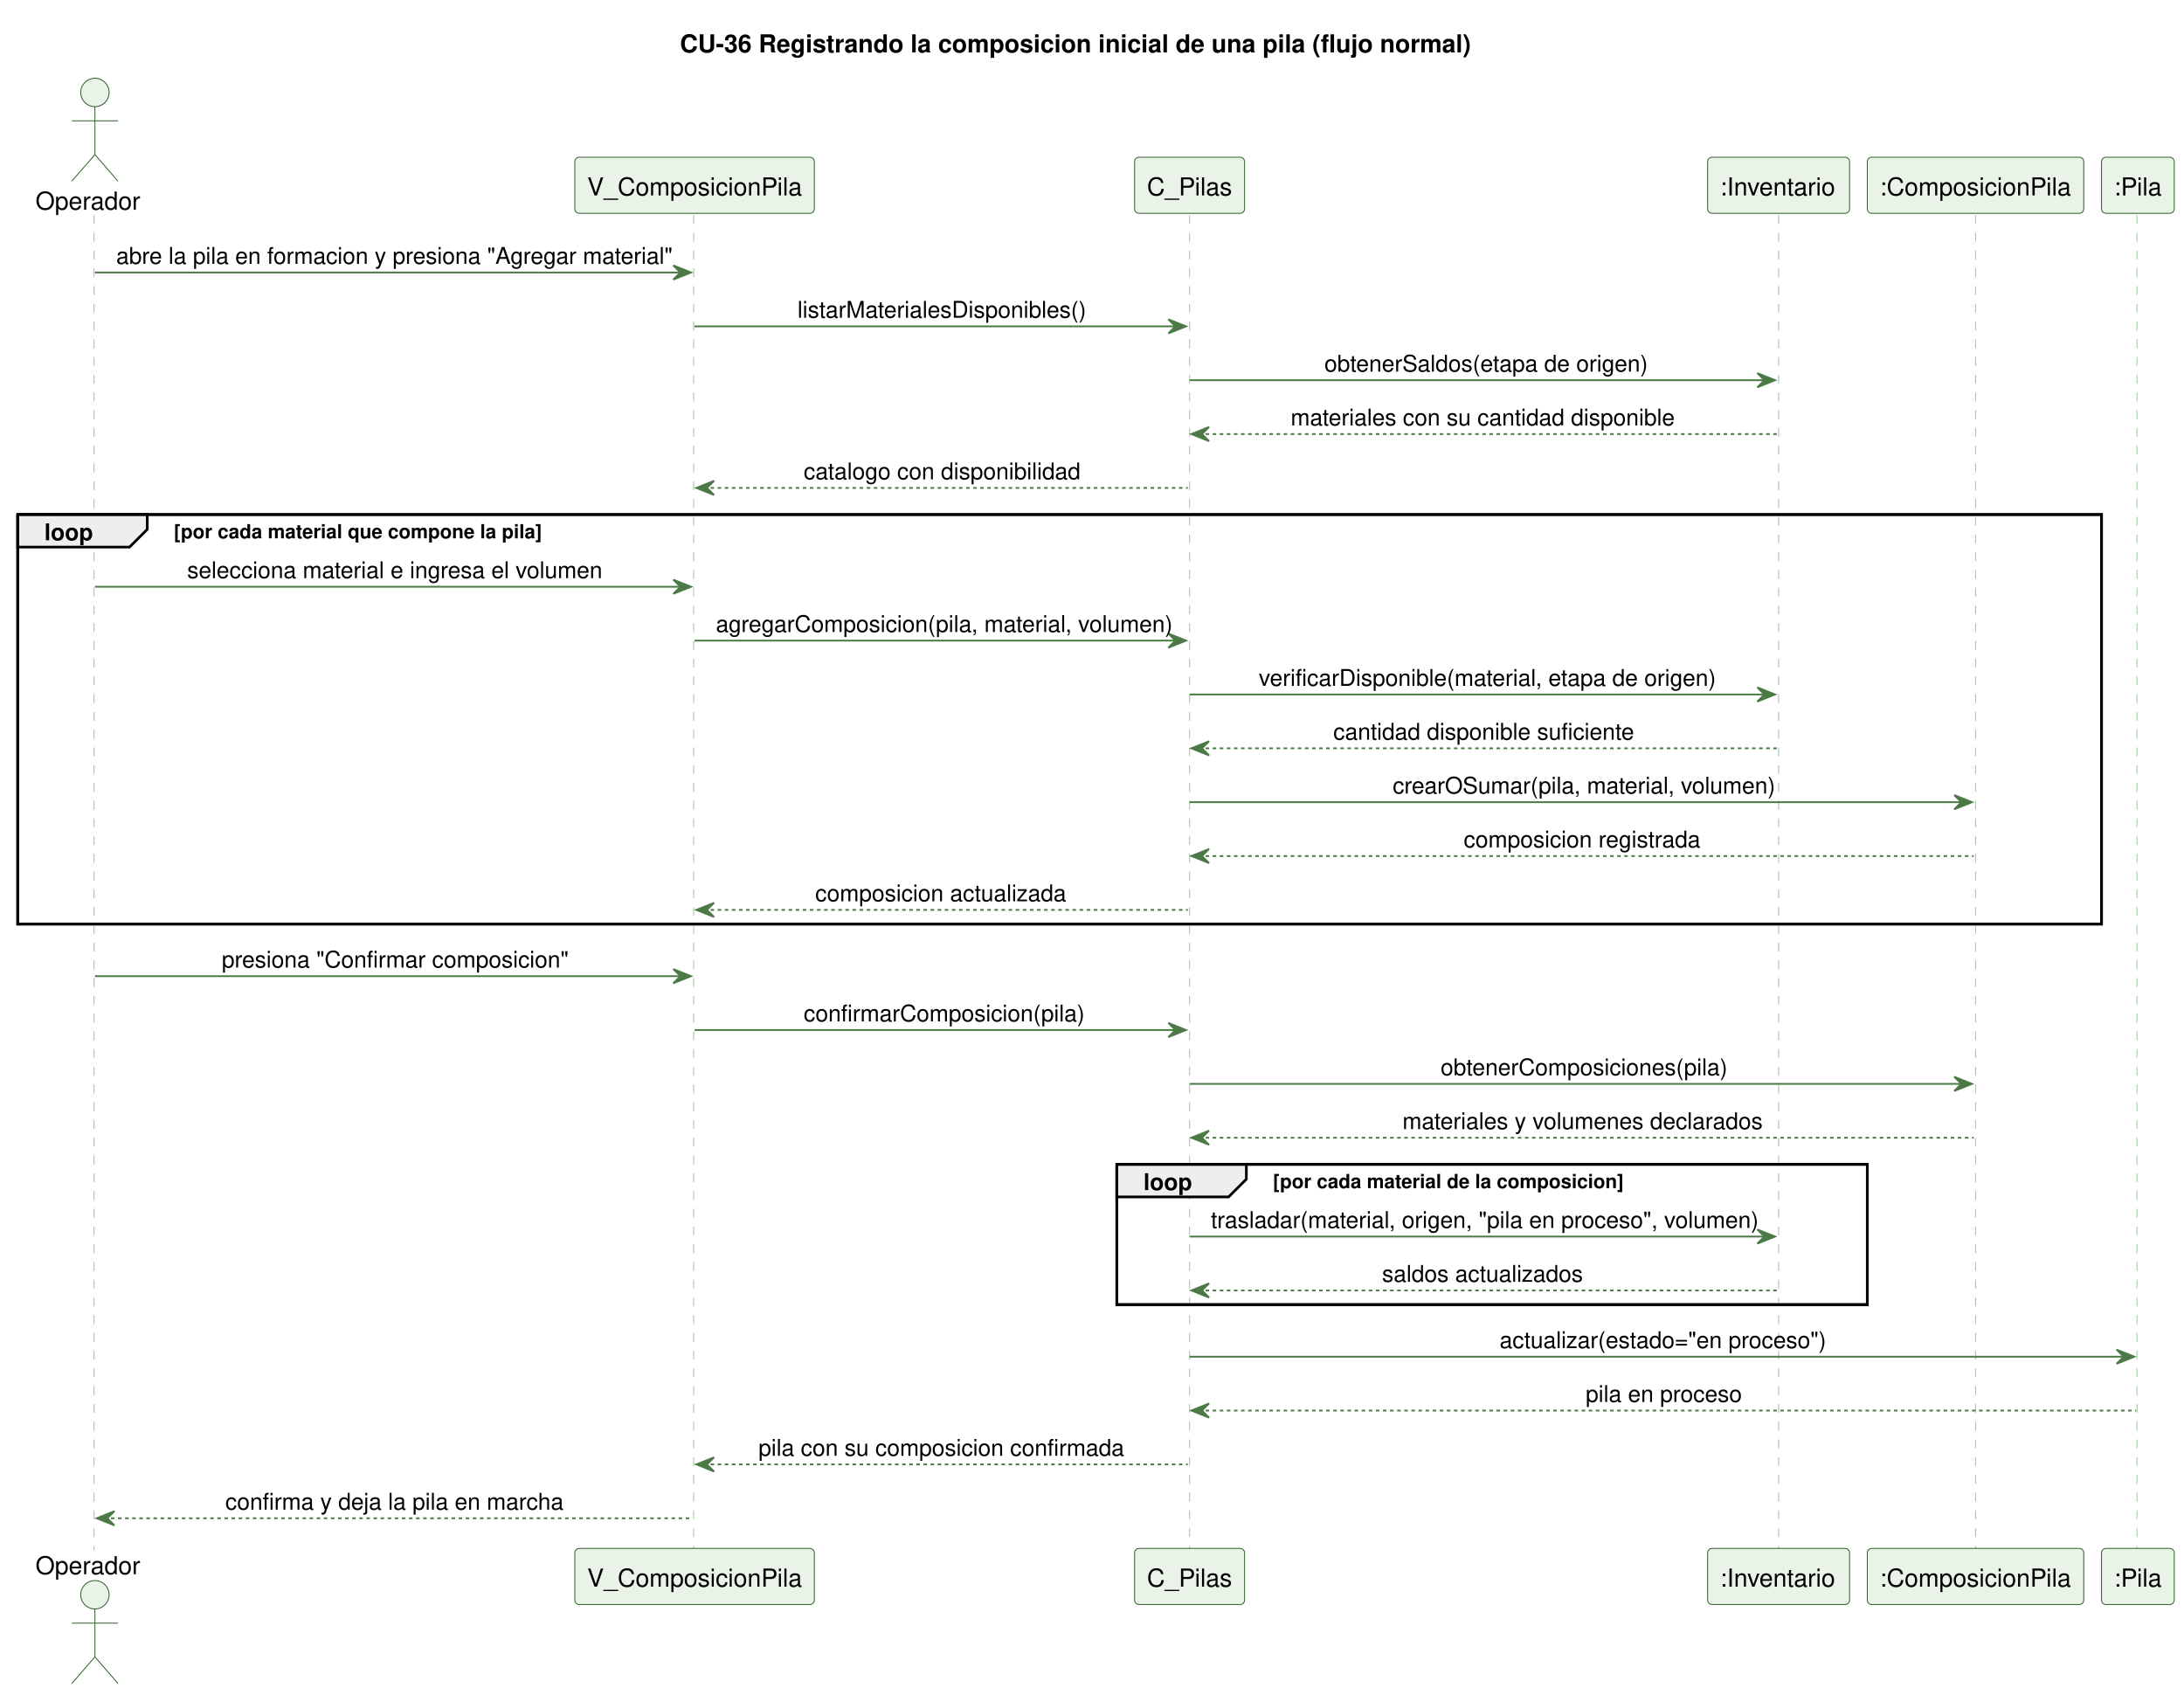
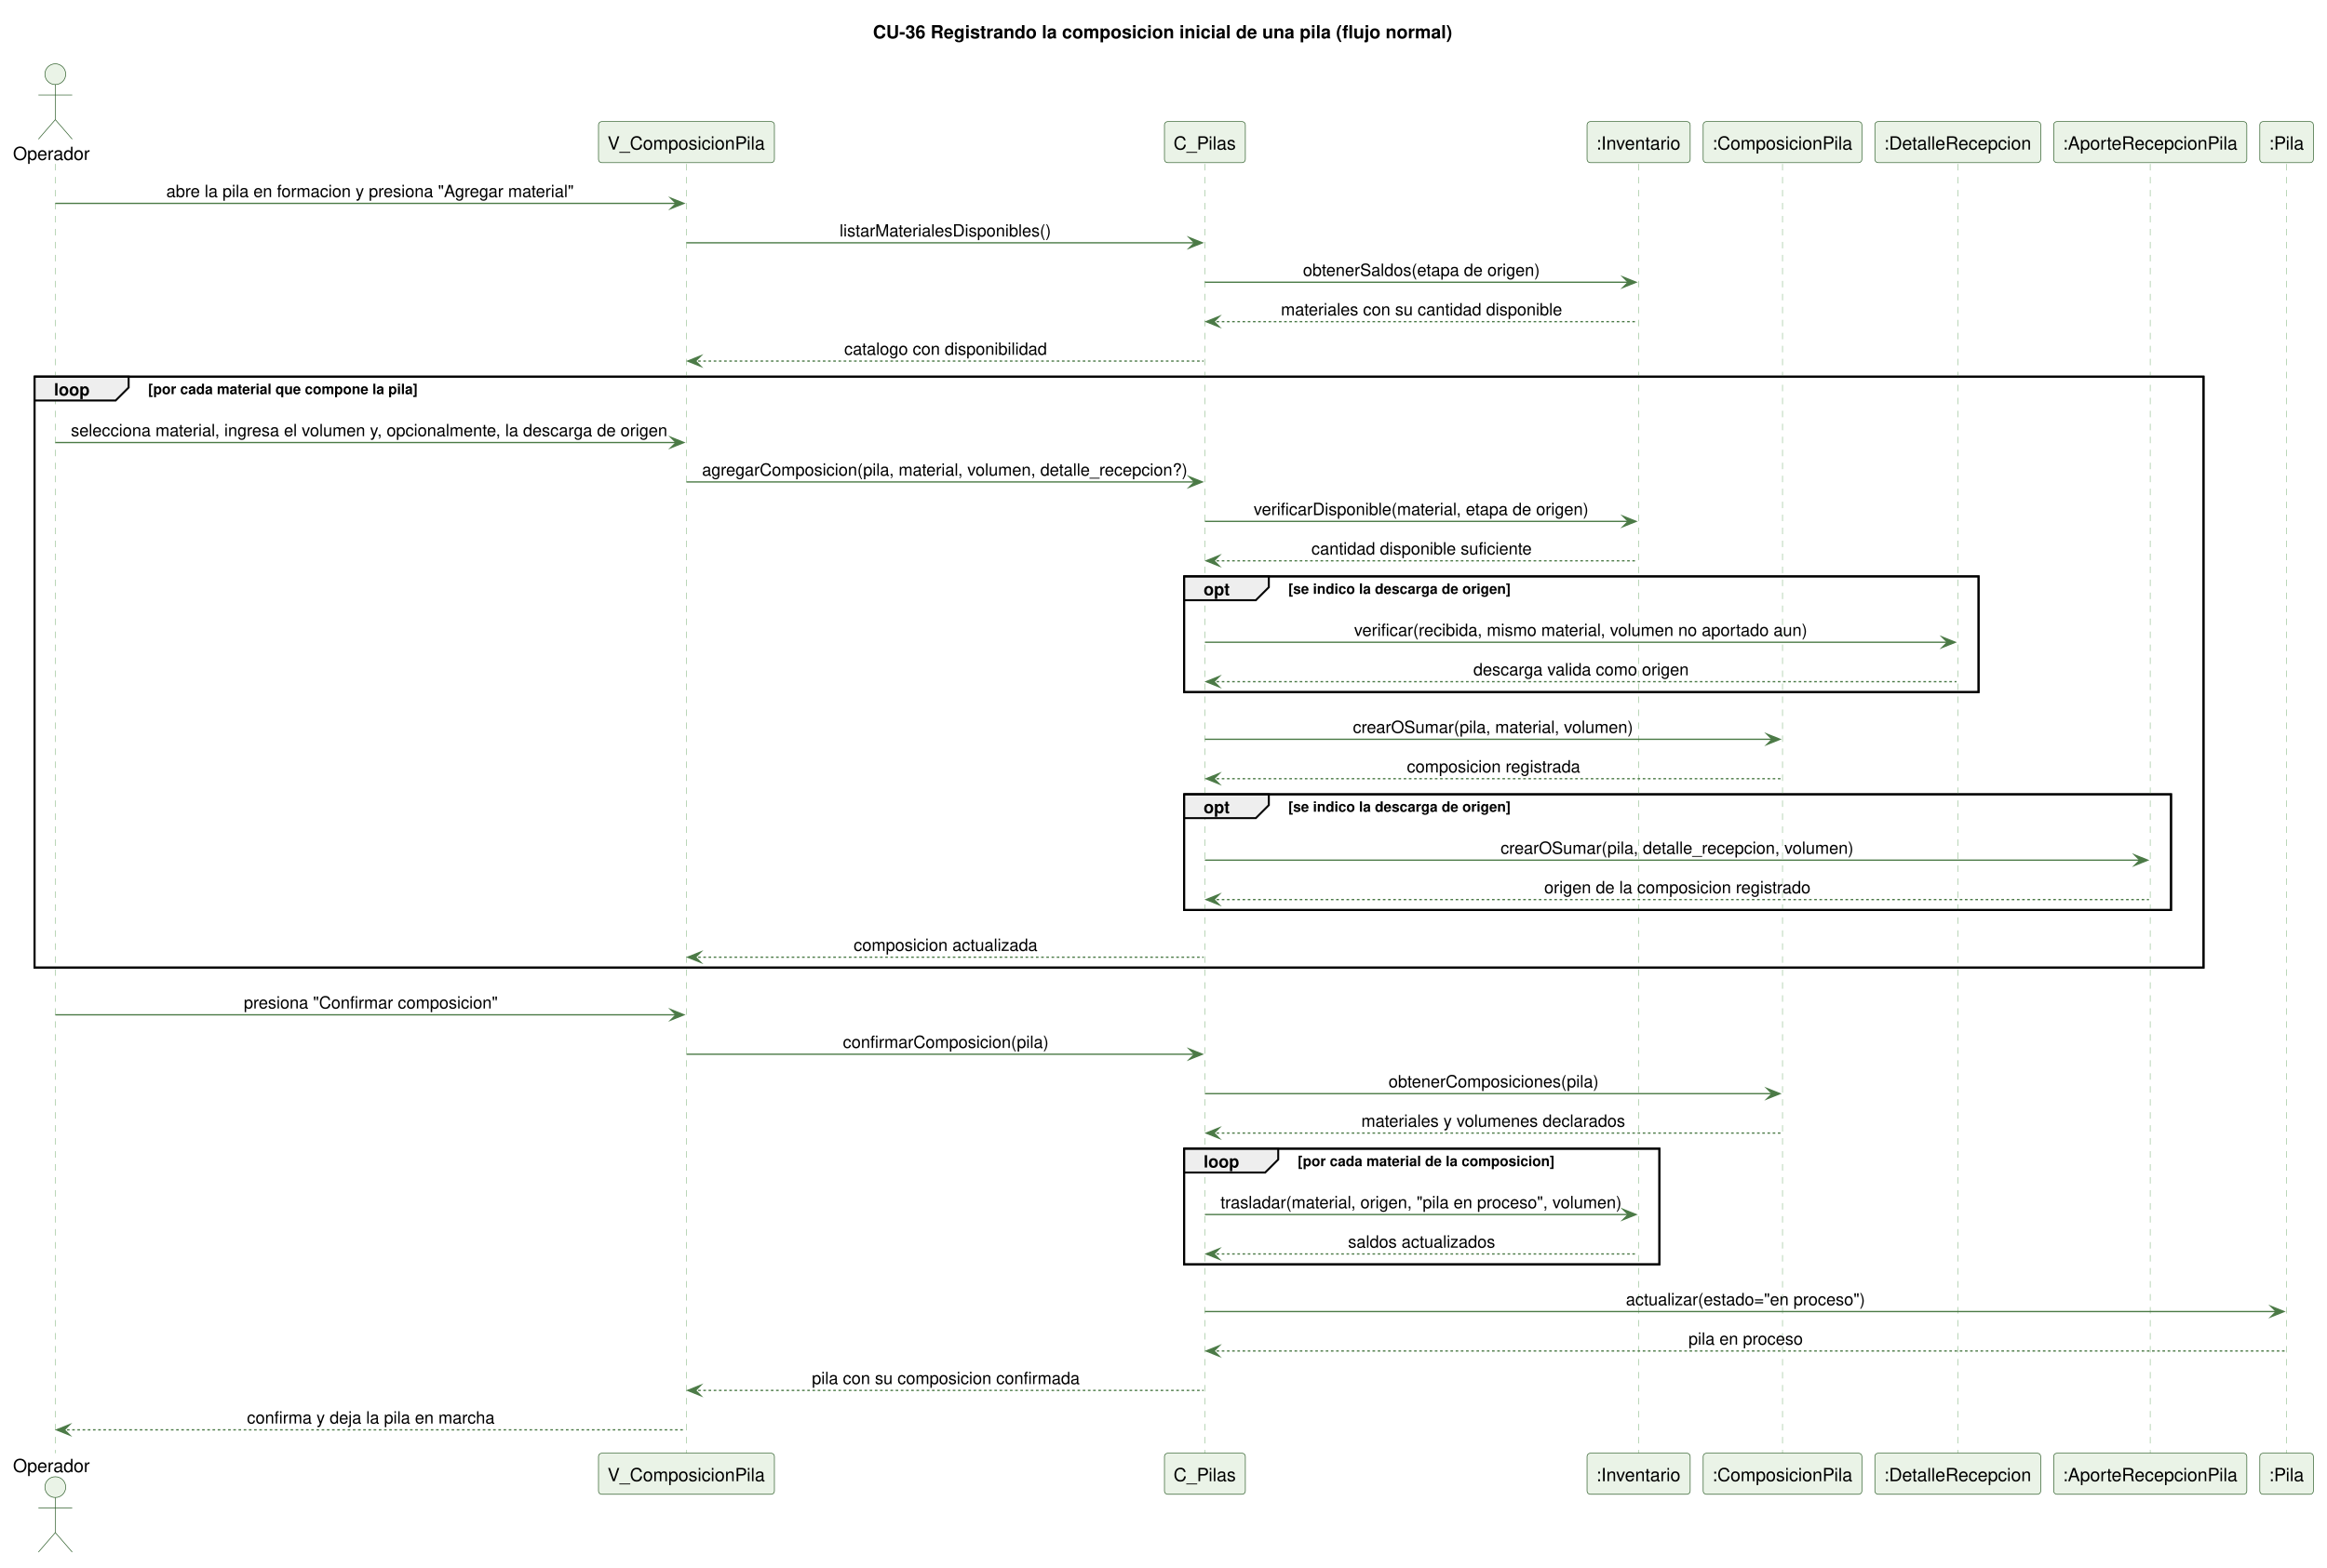
- <svg xmlns="http://www.w3.org/2000/svg" contentStyleType="text/css" height="955px" preserveAspectRatio="none" style="width:1231px;height:955px;background:#FFFFFF;" version="1.1" viewBox="0 0 1231 955" width="1231px" zoomAndPan="magnify">
+ <svg xmlns="http://www.w3.org/2000/svg" version="1.1" data-diagram-type="SEQUENCE" style="width:1791px;height:1207px;background:#FFFFFF;" width="1791px" height="1207px" viewBox="0 0 1791 1207" zoomAndPan="magnify" preserveAspectRatio="none" contentStyleType="text/css">
  <defs />
-   <g>
-     <text fill="#000000" font-family="Helvetica" font-size="14" font-weight="bold" lengthAdjust="spacing" textLength="463" x="383.25" y="29.533">CU-36 Registrando la composicion inicial de una pila (flujo normal)</text>
-     <rect fill="none" height="230.812" style="stroke:#000000;stroke-width:1.5;" width="1174.5" x="10" y="289.977" />
-     <rect fill="none" height="79.055" style="stroke:#000000;stroke-width:1.5;" width="423" x="629.5" y="656.195" />
-     <line style="stroke:#9CC49A;stroke-width:0.5;stroke-dasharray:5.0,5.0;" x1="53" x2="53" y1="121.219" y2="873.656" />
-     <line style="stroke:#9CC49A;stroke-width:0.5;stroke-dasharray:5.0,5.0;" x1="391" x2="391" y1="121.219" y2="873.656" />
-     <line style="stroke:#9CC49A;stroke-width:0.5;stroke-dasharray:5.0,5.0;" x1="670.5" x2="670.5" y1="121.219" y2="873.656" />
-     <line style="stroke:#9CC49A;stroke-width:0.5;stroke-dasharray:5.0,5.0;" x1="1002.5" x2="1002.5" y1="121.219" y2="873.656" />
-     <line style="stroke:#9CC49A;stroke-width:0.5;stroke-dasharray:5.0,5.0;" x1="1113.5" x2="1113.5" y1="121.219" y2="873.656" />
-     <line style="stroke:#9CC49A;stroke-width:0.5;stroke-dasharray:5.0,5.0;" x1="1204.5" x2="1204.5" y1="121.219" y2="873.656" />
-     <text fill="#000000" font-family="Helvetica" font-size="14" lengthAdjust="spacing" textLength="61" x="20" y="118.143">Operador</text>
-     <ellipse cx="53.5" cy="52.109" fill="#EAF3E7" rx="8" ry="8" style="stroke:#2E5E2A;stroke-width:0.5;" />
-     <path d="M53.5,60.109 L53.5,87.109 M40.5,68.109 L66.5,68.109 M53.5,87.109 L40.5,102.109 M53.5,87.109 L66.5,102.109 " fill="none" style="stroke:#2E5E2A;stroke-width:0.5;" />
-     <text fill="#000000" font-family="Helvetica" font-size="14" lengthAdjust="spacing" textLength="61" x="20" y="887.189">Operador</text>
-     <ellipse cx="53.5" cy="898.766" fill="#EAF3E7" rx="8" ry="8" style="stroke:#2E5E2A;stroke-width:0.5;" />
-     <path d="M53.5,906.766 L53.5,933.766 M40.5,914.766 L66.5,914.766 M53.5,933.766 L40.5,948.766 M53.5,933.766 L66.5,948.766 " fill="none" style="stroke:#2E5E2A;stroke-width:0.5;" />
-     <rect fill="#EAF3E7" height="31.609" rx="2.5" ry="2.5" style="stroke:#2E5E2A;stroke-width:0.5;" width="135" x="324" y="88.609" />
-     <text fill="#000000" font-family="Helvetica" font-size="14" lengthAdjust="spacing" textLength="121" x="331" y="110.143">V_ComposicionPila</text>
-     <rect fill="#EAF3E7" height="31.609" rx="2.5" ry="2.5" style="stroke:#2E5E2A;stroke-width:0.5;" width="135" x="324" y="872.656" />
-     <text fill="#000000" font-family="Helvetica" font-size="14" lengthAdjust="spacing" textLength="121" x="331" y="894.189">V_ComposicionPila</text>
-     <rect fill="#EAF3E7" height="31.609" rx="2.5" ry="2.5" style="stroke:#2E5E2A;stroke-width:0.5;" width="62" x="639.5" y="88.609" />
-     <text fill="#000000" font-family="Helvetica" font-size="14" lengthAdjust="spacing" textLength="48" x="646.5" y="110.143">C_Pilas</text>
-     <rect fill="#EAF3E7" height="31.609" rx="2.5" ry="2.5" style="stroke:#2E5E2A;stroke-width:0.5;" width="62" x="639.5" y="872.656" />
-     <text fill="#000000" font-family="Helvetica" font-size="14" lengthAdjust="spacing" textLength="48" x="646.5" y="894.189">C_Pilas</text>
-     <rect fill="#EAF3E7" height="31.609" rx="2.5" ry="2.5" style="stroke:#2E5E2A;stroke-width:0.5;" width="80" x="962.5" y="88.609" />
-     <text fill="#000000" font-family="Helvetica" font-size="14" lengthAdjust="spacing" textLength="66" x="969.5" y="110.143">:Inventario</text>
-     <rect fill="#EAF3E7" height="31.609" rx="2.5" ry="2.5" style="stroke:#2E5E2A;stroke-width:0.5;" width="80" x="962.5" y="872.656" />
-     <text fill="#000000" font-family="Helvetica" font-size="14" lengthAdjust="spacing" textLength="66" x="969.5" y="894.189">:Inventario</text>
-     <rect fill="#EAF3E7" height="31.609" rx="2.5" ry="2.5" style="stroke:#2E5E2A;stroke-width:0.5;" width="122" x="1052.5" y="88.609" />
-     <text fill="#000000" font-family="Helvetica" font-size="14" lengthAdjust="spacing" textLength="108" x="1059.5" y="110.143">:ComposicionPila</text>
-     <rect fill="#EAF3E7" height="31.609" rx="2.5" ry="2.5" style="stroke:#2E5E2A;stroke-width:0.5;" width="122" x="1052.5" y="872.656" />
-     <text fill="#000000" font-family="Helvetica" font-size="14" lengthAdjust="spacing" textLength="108" x="1059.5" y="894.189">:ComposicionPila</text>
-     <rect fill="#EAF3E7" height="31.609" rx="2.5" ry="2.5" style="stroke:#2E5E2A;stroke-width:0.5;" width="41" x="1184.5" y="88.609" />
-     <text fill="#000000" font-family="Helvetica" font-size="14" lengthAdjust="spacing" textLength="27" x="1191.5" y="110.143">:Pila</text>
-     <rect fill="#EAF3E7" height="31.609" rx="2.5" ry="2.5" style="stroke:#2E5E2A;stroke-width:0.5;" width="41" x="1184.5" y="872.656" />
-     <text fill="#000000" font-family="Helvetica" font-size="14" lengthAdjust="spacing" textLength="27" x="1191.5" y="894.189">:Pila</text>
-     <polygon fill="#4B7A46" points="379.5,149.57,389.5,153.57,379.5,157.57,383.5,153.57" style="stroke:#4B7A46;stroke-width:1.0;" />
-     <line style="stroke:#4B7A46;stroke-width:1.0;" x1="53.5" x2="385.5" y1="153.57" y2="153.57" />
-     <text fill="#000000" font-family="Helvetica" font-size="13" lengthAdjust="spacing" textLength="314" x="65.5" y="148.714">abre la pila en formacion y presiona "Agregar material"</text>
-     <polygon fill="#4B7A46" points="658.5,179.922,668.5,183.922,658.5,187.922,662.5,183.922" style="stroke:#4B7A46;stroke-width:1.0;" />
-     <line style="stroke:#4B7A46;stroke-width:1.0;" x1="391.5" x2="664.5" y1="183.922" y2="183.922" />
-     <text fill="#000000" font-family="Helvetica" font-size="13" lengthAdjust="spacing" textLength="163" x="449.5" y="179.065">listarMaterialesDisponibles()</text>
-     <polygon fill="#4B7A46" points="990.5,210.273,1000.5,214.273,990.5,218.273,994.5,214.273" style="stroke:#4B7A46;stroke-width:1.0;" />
-     <line style="stroke:#4B7A46;stroke-width:1.0;" x1="670.5" x2="996.5" y1="214.273" y2="214.273" />
-     <text fill="#000000" font-family="Helvetica" font-size="13" lengthAdjust="spacing" textLength="180" x="746.5" y="209.417">obtenerSaldos(etapa de origen)</text>
-     <polygon fill="#4B7A46" points="681.5,240.625,671.5,244.625,681.5,248.625,677.5,244.625" style="stroke:#4B7A46;stroke-width:1.0;" />
-     <line style="stroke:#4B7A46;stroke-width:1.0;stroke-dasharray:2.0,2.0;" x1="675.5" x2="1001.5" y1="244.625" y2="244.625" />
-     <text fill="#000000" font-family="Helvetica" font-size="13" lengthAdjust="spacing" textLength="218" x="727.5" y="239.769">materiales con su cantidad disponible</text>
-     <polygon fill="#4B7A46" points="402.5,270.977,392.5,274.977,402.5,278.977,398.5,274.977" style="stroke:#4B7A46;stroke-width:1.0;" />
-     <line style="stroke:#4B7A46;stroke-width:1.0;stroke-dasharray:2.0,2.0;" x1="396.5" x2="669.5" y1="274.977" y2="274.977" />
-     <text fill="#000000" font-family="Helvetica" font-size="13" lengthAdjust="spacing" textLength="156" x="453" y="270.12">catalogo con disponibilidad</text>
-     <path d="M10,289.977 L83,289.977 L83,298.328 L73,308.328 L10,308.328 L10,289.977 " fill="#EEEEEE" style="stroke:#000000;stroke-width:1.5;" />
-     <rect fill="none" height="230.812" style="stroke:#000000;stroke-width:1.5;" width="1174.5" x="10" y="289.977" />
-     <text fill="#000000" font-family="Helvetica" font-size="13" font-weight="bold" lengthAdjust="spacing" textLength="28" x="25" y="304.472">loop</text>
-     <text fill="#000000" font-family="Helvetica" font-size="11" font-weight="bold" lengthAdjust="spacing" textLength="216" x="98" y="303.396">[por cada material que compone la pila]</text>
-     <polygon fill="#4B7A46" points="379.5,326.68,389.5,330.68,379.5,334.68,383.5,330.68" style="stroke:#4B7A46;stroke-width:1.0;" />
-     <line style="stroke:#4B7A46;stroke-width:1.0;" x1="53.5" x2="385.5" y1="330.68" y2="330.68" />
-     <text fill="#000000" font-family="Helvetica" font-size="13" lengthAdjust="spacing" textLength="234" x="105.5" y="325.823">selecciona material e ingresa el volumen</text>
-     <polygon fill="#4B7A46" points="658.5,357.031,668.5,361.031,658.5,365.031,662.5,361.031" style="stroke:#4B7A46;stroke-width:1.0;" />
-     <line style="stroke:#4B7A46;stroke-width:1.0;" x1="391.5" x2="664.5" y1="361.031" y2="361.031" />
-     <text fill="#000000" font-family="Helvetica" font-size="13" lengthAdjust="spacing" textLength="255" x="403.5" y="356.175">agregarComposicion(pila, material, volumen)</text>
-     <polygon fill="#4B7A46" points="990.5,387.383,1000.5,391.383,990.5,395.383,994.5,391.383" style="stroke:#4B7A46;stroke-width:1.0;" />
-     <line style="stroke:#4B7A46;stroke-width:1.0;" x1="670.5" x2="996.5" y1="391.383" y2="391.383" />
-     <text fill="#000000" font-family="Helvetica" font-size="13" lengthAdjust="spacing" textLength="254" x="709.5" y="386.526">verificarDisponible(material, etapa de origen)</text>
-     <polygon fill="#4B7A46" points="681.5,417.734,671.5,421.734,681.5,425.734,677.5,421.734" style="stroke:#4B7A46;stroke-width:1.0;" />
-     <line style="stroke:#4B7A46;stroke-width:1.0;stroke-dasharray:2.0,2.0;" x1="675.5" x2="1001.5" y1="421.734" y2="421.734" />
-     <text fill="#000000" font-family="Helvetica" font-size="13" lengthAdjust="spacing" textLength="170" x="751.5" y="416.878">cantidad disponible suficiente</text>
-     <polygon fill="#4B7A46" points="1101.5,448.086,1111.5,452.086,1101.5,456.086,1105.5,452.086" style="stroke:#4B7A46;stroke-width:1.0;" />
-     <line style="stroke:#4B7A46;stroke-width:1.0;" x1="670.5" x2="1107.5" y1="452.086" y2="452.086" />
-     <text fill="#000000" font-family="Helvetica" font-size="13" lengthAdjust="spacing" textLength="214" x="785" y="447.229">crearOSumar(pila, material, volumen)</text>
-     <polygon fill="#4B7A46" points="681.5,478.438,671.5,482.438,681.5,486.438,677.5,482.438" style="stroke:#4B7A46;stroke-width:1.0;" />
-     <line style="stroke:#4B7A46;stroke-width:1.0;stroke-dasharray:2.0,2.0;" x1="675.5" x2="1112.5" y1="482.438" y2="482.438" />
-     <text fill="#000000" font-family="Helvetica" font-size="13" lengthAdjust="spacing" textLength="134" x="825" y="477.581">composicion registrada</text>
-     <polygon fill="#4B7A46" points="402.5,508.789,392.5,512.789,402.5,516.789,398.5,512.789" style="stroke:#4B7A46;stroke-width:1.0;" />
-     <line style="stroke:#4B7A46;stroke-width:1.0;stroke-dasharray:2.0,2.0;" x1="396.5" x2="669.5" y1="512.789" y2="512.789" />
-     <text fill="#000000" font-family="Helvetica" font-size="13" lengthAdjust="spacing" textLength="143" x="459.5" y="507.933">composicion actualizada</text>
-     <polygon fill="#4B7A46" points="379.5,546.141,389.5,550.141,379.5,554.141,383.5,550.141" style="stroke:#4B7A46;stroke-width:1.0;" />
-     <line style="stroke:#4B7A46;stroke-width:1.0;" x1="53.5" x2="385.5" y1="550.141" y2="550.141" />
-     <text fill="#000000" font-family="Helvetica" font-size="13" lengthAdjust="spacing" textLength="195" x="125" y="545.284">presiona "Confirmar composicion"</text>
-     <polygon fill="#4B7A46" points="658.5,576.492,668.5,580.492,658.5,584.492,662.5,580.492" style="stroke:#4B7A46;stroke-width:1.0;" />
-     <line style="stroke:#4B7A46;stroke-width:1.0;" x1="391.5" x2="664.5" y1="580.492" y2="580.492" />
-     <text fill="#000000" font-family="Helvetica" font-size="13" lengthAdjust="spacing" textLength="156" x="453" y="575.636">confirmarComposicion(pila)</text>
-     <polygon fill="#4B7A46" points="1101.5,606.844,1111.5,610.844,1101.5,614.844,1105.5,610.844" style="stroke:#4B7A46;stroke-width:1.0;" />
-     <line style="stroke:#4B7A46;stroke-width:1.0;" x1="670.5" x2="1107.5" y1="610.844" y2="610.844" />
-     <text fill="#000000" font-family="Helvetica" font-size="13" lengthAdjust="spacing" textLength="160" x="812" y="605.987">obtenerComposiciones(pila)</text>
-     <polygon fill="#4B7A46" points="681.5,637.195,671.5,641.195,681.5,645.195,677.5,641.195" style="stroke:#4B7A46;stroke-width:1.0;" />
-     <line style="stroke:#4B7A46;stroke-width:1.0;stroke-dasharray:2.0,2.0;" x1="675.5" x2="1112.5" y1="641.195" y2="641.195" />
-     <text fill="#000000" font-family="Helvetica" font-size="13" lengthAdjust="spacing" textLength="203" x="790.5" y="636.339">materiales y volumenes declarados</text>
-     <path d="M629.5,656.195 L702.5,656.195 L702.5,664.547 L692.5,674.547 L629.5,674.547 L629.5,656.195 " fill="#EEEEEE" style="stroke:#000000;stroke-width:1.5;" />
-     <rect fill="none" height="79.055" style="stroke:#000000;stroke-width:1.5;" width="423" x="629.5" y="656.195" />
-     <text fill="#000000" font-family="Helvetica" font-size="13" font-weight="bold" lengthAdjust="spacing" textLength="28" x="644.5" y="670.69">loop</text>
-     <text fill="#000000" font-family="Helvetica" font-size="11" font-weight="bold" lengthAdjust="spacing" textLength="206" x="717.5" y="669.614">[por cada material de la composicion]</text>
-     <polygon fill="#4B7A46" points="990.5,692.898,1000.5,696.898,990.5,700.898,994.5,696.898" style="stroke:#4B7A46;stroke-width:1.0;" />
-     <line style="stroke:#4B7A46;stroke-width:1.0;" x1="670.5" x2="996.5" y1="696.898" y2="696.898" />
-     <text fill="#000000" font-family="Helvetica" font-size="13" lengthAdjust="spacing" textLength="308" x="682.5" y="692.042">trasladar(material, origen, "pila en proceso", volumen)</text>
-     <polygon fill="#4B7A46" points="681.5,723.25,671.5,727.25,681.5,731.25,677.5,727.25" style="stroke:#4B7A46;stroke-width:1.0;" />
-     <line style="stroke:#4B7A46;stroke-width:1.0;stroke-dasharray:2.0,2.0;" x1="675.5" x2="1001.5" y1="727.25" y2="727.25" />
-     <text fill="#000000" font-family="Helvetica" font-size="13" lengthAdjust="spacing" textLength="115" x="779" y="722.394">saldos actualizados</text>
-     <polygon fill="#4B7A46" points="1193,760.602,1203,764.602,1193,768.602,1197,764.602" style="stroke:#4B7A46;stroke-width:1.0;" />
-     <line style="stroke:#4B7A46;stroke-width:1.0;" x1="670.5" x2="1199" y1="764.602" y2="764.602" />
-     <text fill="#000000" font-family="Helvetica" font-size="13" lengthAdjust="spacing" textLength="185" x="845.25" y="759.745">actualizar(estado="en proceso")</text>
-     <polygon fill="#4B7A46" points="681.5,790.953,671.5,794.953,681.5,798.953,677.5,794.953" style="stroke:#4B7A46;stroke-width:1.0;" />
-     <line style="stroke:#4B7A46;stroke-width:1.0;stroke-dasharray:2.0,2.0;" x1="675.5" x2="1204" y1="794.953" y2="794.953" />
-     <text fill="#000000" font-family="Helvetica" font-size="13" lengthAdjust="spacing" textLength="88" x="893.75" y="790.097">pila en proceso</text>
-     <polygon fill="#4B7A46" points="402.5,821.305,392.5,825.305,402.5,829.305,398.5,825.305" style="stroke:#4B7A46;stroke-width:1.0;" />
-     <line style="stroke:#4B7A46;stroke-width:1.0;stroke-dasharray:2.0,2.0;" x1="396.5" x2="669.5" y1="825.305" y2="825.305" />
-     <text fill="#000000" font-family="Helvetica" font-size="13" lengthAdjust="spacing" textLength="207" x="427.5" y="820.448">pila con su composicion confirmada</text>
-     <polygon fill="#4B7A46" points="64.5,851.656,54.5,855.656,64.5,859.656,60.5,855.656" style="stroke:#4B7A46;stroke-width:1.0;" />
-     <line style="stroke:#4B7A46;stroke-width:1.0;stroke-dasharray:2.0,2.0;" x1="58.5" x2="390.5" y1="855.656" y2="855.656" />
-     <text fill="#000000" font-family="Helvetica" font-size="13" lengthAdjust="spacing" textLength="191" x="127" y="850.8">confirma y deja la pila en marcha</text>
+   <g font-family="sans-serif" lengthAdjust="spacing">
+     <g class="title" data-source-line="13">
+       <text x="671.888" y="29.533" fill="#000" font-size="14" textLength="445.73" font-weight="700" font-family="Helvetica">CU-36 Registrando la composicion inicial de una pila (flujo normal)</text>
+     </g>
+     <rect x="26.572" y="289.977" width="1669.384" height="454.922" fill="none" style="stroke:#000;stroke-width:1.5;" />
+     <rect x="911.358" y="443.734" width="611.471" height="89.055" fill="none" style="stroke:#000;stroke-width:1.5;" />
+     <rect x="911.358" y="611.492" width="759.598" height="89.055" fill="none" style="stroke:#000;stroke-width:1.5;" />
+     <rect x="911.358" y="884.305" width="365.816" height="89.055" fill="none" style="stroke:#000;stroke-width:1.5;" />
+     <g>
+       <rect x="39.072" y="126.219" width="8" height="992.547" fill="#000" fill-opacity="0" />
+       <line x1="42.572" y1="126.219" x2="42.572" y2="1118.766" style="stroke:#9CC49A;stroke-width:0.5;stroke-dasharray:5,5;" />
+     </g>
+     <g>
+       <rect x="524.833" y="126.219" width="8" height="992.547" fill="#000" fill-opacity="0" />
+       <line x1="528.333" y1="126.219" x2="528.333" y2="1118.766" style="stroke:#9CC49A;stroke-width:0.5;stroke-dasharray:5,5;" />
+     </g>
+     <g>
+       <rect x="923.858" y="126.219" width="8" height="992.547" fill="#000" fill-opacity="0" />
+       <line x1="927.358" y1="126.219" x2="927.358" y2="1118.766" style="stroke:#9CC49A;stroke-width:0.5;stroke-dasharray:5,5;" />
+     </g>
+     <g>
+       <rect x="1257.675" y="126.219" width="8" height="992.547" fill="#000" fill-opacity="0" />
+       <line x1="1261.175" y1="126.219" x2="1261.175" y2="1118.766" style="stroke:#9CC49A;stroke-width:0.5;stroke-dasharray:5,5;" />
+     </g>
+     <g>
+       <rect x="1368.44" y="126.219" width="8" height="992.547" fill="#000" fill-opacity="0" />
+       <line x1="1371.94" y1="126.219" x2="1371.94" y2="1118.766" style="stroke:#9CC49A;stroke-width:0.5;stroke-dasharray:5,5;" />
+     </g>
+     <g>
+       <rect x="1503.329" y="126.219" width="8" height="992.547" fill="#000" fill-opacity="0" />
+       <line x1="1506.829" y1="126.219" x2="1506.829" y2="1118.766" style="stroke:#9CC49A;stroke-width:0.5;stroke-dasharray:5,5;" />
+     </g>
+     <g>
+       <rect x="1651.456" y="126.219" width="8" height="992.547" fill="#000" fill-opacity="0" />
+       <line x1="1654.956" y1="126.219" x2="1654.956" y2="1118.766" style="stroke:#9CC49A;stroke-width:0.5;stroke-dasharray:5,5;" />
+     </g>
+     <g>
+       <rect x="1756.39" y="126.219" width="8" height="992.547" fill="#000" fill-opacity="0" />
+       <line x1="1759.89" y1="126.219" x2="1759.89" y2="1118.766" style="stroke:#9CC49A;stroke-width:0.5;stroke-dasharray:5,5;" />
+     </g>
+     <text x="10" y="123.143" fill="#000" font-size="14" textLength="59.145" font-family="Helvetica">Operador</text>
+     <ellipse cx="42.572" cy="57.109" rx="8" ry="8" fill="#EAF3E7" style="stroke:#2E5E2A;stroke-width:0.5;" />
+     <path d="M42.572,65.109 L42.572,92.109 M29.572,73.109 L55.572,73.109 M42.572,92.109 L29.572,107.109 M42.572,92.109 L55.572,107.109" style="stroke:#2E5E2A;stroke-width:0.5;" fill="none" />
+     <rect x="460.636" y="93.609" width="135.393" height="31.609" fill="#EAF3E7" style="stroke:#2E5E2A;stroke-width:0.5;" rx="2.5" ry="2.5" />
+     <text x="467.636" y="115.143" fill="#000" font-size="14" textLength="121.393" font-family="Helvetica">V_ComposicionPila</text>
+     <rect x="896.238" y="93.609" width="62.241" height="31.609" fill="#EAF3E7" style="stroke:#2E5E2A;stroke-width:0.5;" rx="2.5" ry="2.5" />
+     <text x="903.238" y="115.143" fill="#000" font-size="14" textLength="48.241" font-family="Helvetica">C_Pilas</text>
+     <rect x="1221.489" y="93.609" width="79.372" height="31.609" fill="#EAF3E7" style="stroke:#2E5E2A;stroke-width:0.5;" rx="2.5" ry="2.5" />
+     <text x="1228.489" y="115.143" fill="#000" font-size="14" textLength="65.372" font-family="Helvetica">:Inventario</text>
+     <rect x="1310.861" y="93.609" width="122.158" height="31.609" fill="#EAF3E7" style="stroke:#2E5E2A;stroke-width:0.5;" rx="2.5" ry="2.5" />
+     <text x="1317.861" y="115.143" fill="#000" font-size="14" textLength="108.158" font-family="Helvetica">:ComposicionPila</text>
+     <rect x="1443.019" y="93.609" width="127.62" height="31.609" fill="#EAF3E7" style="stroke:#2E5E2A;stroke-width:0.5;" rx="2.5" ry="2.5" />
+     <text x="1450.019" y="115.143" fill="#000" font-size="14" textLength="113.62" font-family="Helvetica">:DetalleRecepcion</text>
+     <rect x="1580.639" y="93.609" width="148.634" height="31.609" fill="#EAF3E7" style="stroke:#2E5E2A;stroke-width:0.5;" rx="2.5" ry="2.5" />
+     <text x="1587.639" y="115.143" fill="#000" font-size="14" textLength="134.634" font-family="Helvetica">:AporteRecepcionPila</text>
+     <rect x="1739.273" y="93.609" width="41.234" height="31.609" fill="#EAF3E7" style="stroke:#2E5E2A;stroke-width:0.5;" rx="2.5" ry="2.5" />
+     <text x="1746.273" y="115.143" fill="#000" font-size="14" textLength="27.234" font-family="Helvetica">:Pila</text>
+     <text x="10" y="1133.299" fill="#000" font-size="14" textLength="59.145" font-family="Helvetica">Operador</text>
+     <ellipse cx="42.572" cy="1144.875" rx="8" ry="8" fill="#EAF3E7" style="stroke:#2E5E2A;stroke-width:0.5;" />
+     <path d="M42.572,1152.875 L42.572,1179.875 M29.572,1160.875 L55.572,1160.875 M42.572,1179.875 L29.572,1194.875 M42.572,1179.875 L55.572,1194.875" style="stroke:#2E5E2A;stroke-width:0.5;" fill="none" />
+     <rect x="460.636" y="1118.766" width="135.393" height="31.609" fill="#EAF3E7" style="stroke:#2E5E2A;stroke-width:0.5;" rx="2.5" ry="2.5" />
+     <text x="467.636" y="1140.299" fill="#000" font-size="14" textLength="121.393" font-family="Helvetica">V_ComposicionPila</text>
+     <rect x="896.238" y="1118.766" width="62.241" height="31.609" fill="#EAF3E7" style="stroke:#2E5E2A;stroke-width:0.5;" rx="2.5" ry="2.5" />
+     <text x="903.238" y="1140.299" fill="#000" font-size="14" textLength="48.241" font-family="Helvetica">C_Pilas</text>
+     <rect x="1221.489" y="1118.766" width="79.372" height="31.609" fill="#EAF3E7" style="stroke:#2E5E2A;stroke-width:0.5;" rx="2.5" ry="2.5" />
+     <text x="1228.489" y="1140.299" fill="#000" font-size="14" textLength="65.372" font-family="Helvetica">:Inventario</text>
+     <rect x="1310.861" y="1118.766" width="122.158" height="31.609" fill="#EAF3E7" style="stroke:#2E5E2A;stroke-width:0.5;" rx="2.5" ry="2.5" />
+     <text x="1317.861" y="1140.299" fill="#000" font-size="14" textLength="108.158" font-family="Helvetica">:ComposicionPila</text>
+     <rect x="1443.019" y="1118.766" width="127.62" height="31.609" fill="#EAF3E7" style="stroke:#2E5E2A;stroke-width:0.5;" rx="2.5" ry="2.5" />
+     <text x="1450.019" y="1140.299" fill="#000" font-size="14" textLength="113.62" font-family="Helvetica">:DetalleRecepcion</text>
+     <rect x="1580.639" y="1118.766" width="148.634" height="31.609" fill="#EAF3E7" style="stroke:#2E5E2A;stroke-width:0.5;" rx="2.5" ry="2.5" />
+     <text x="1587.639" y="1140.299" fill="#000" font-size="14" textLength="134.634" font-family="Helvetica">:AporteRecepcionPila</text>
+     <rect x="1739.273" y="1118.766" width="41.234" height="31.609" fill="#EAF3E7" style="stroke:#2E5E2A;stroke-width:0.5;" rx="2.5" ry="2.5" />
+     <text x="1746.273" y="1140.299" fill="#000" font-size="14" textLength="27.234" font-family="Helvetica">:Pila</text>
+     <polygon points="516.333,152.57,526.333,156.57,516.333,160.57,520.333,156.57" fill="#4B7A46" style="stroke:#4B7A46;stroke-width:1;stroke-linejoin:miter;stroke-miterlimit:10;" />
+     <line x1="42.572" y1="156.57" x2="522.333" y2="156.57" style="stroke:#4B7A46;stroke-width:1;" />
+     <text x="128.008" y="151.714" fill="#000" font-size="13" textLength="314.888" font-family="Helvetica">abre la pila en formacion y presiona "Agregar material"</text>
+     <polygon points="915.358,182.922,925.358,186.922,915.358,190.922,919.358,186.922" fill="#4B7A46" style="stroke:#4B7A46;stroke-width:1;stroke-linejoin:miter;stroke-miterlimit:10;" />
+     <line x1="528.333" y1="186.922" x2="921.358" y2="186.922" style="stroke:#4B7A46;stroke-width:1;" />
+     <text x="646.208" y="182.065" fill="#000" font-size="13" textLength="163.274" font-family="Helvetica">listarMaterialesDisponibles()</text>
+     <polygon points="1249.175,213.273,1259.175,217.273,1249.175,221.273,1253.175,217.273" fill="#4B7A46" style="stroke:#4B7A46;stroke-width:1;stroke-linejoin:miter;stroke-miterlimit:10;" />
+     <line x1="927.358" y1="217.273" x2="1255.175" y2="217.273" style="stroke:#4B7A46;stroke-width:1;" />
+     <text x="1002.841" y="212.417" fill="#000" font-size="13" textLength="182.851" font-family="Helvetica">obtenerSaldos(etapa de origen)</text>
+     <polygon points="938.358,243.625,928.358,247.625,938.358,251.625,934.358,247.625" fill="#4B7A46" style="stroke:#4B7A46;stroke-width:1;stroke-linejoin:miter;stroke-miterlimit:10;" />
+     <line x1="932.358" y1="247.625" x2="1260.175" y2="247.625" style="stroke:#4B7A46;stroke-width:1;stroke-dasharray:2,2;" />
+     <text x="985.868" y="242.769" fill="#000" font-size="13" textLength="216.798" font-family="Helvetica">materiales con su cantidad disponible</text>
+     <polygon points="539.333,273.977,529.333,277.977,539.333,281.977,535.333,277.977" fill="#4B7A46" style="stroke:#4B7A46;stroke-width:1;stroke-linejoin:miter;stroke-miterlimit:10;" />
+     <line x1="533.333" y1="277.977" x2="926.358" y2="277.977" style="stroke:#4B7A46;stroke-width:1;stroke-dasharray:2,2;" />
+     <text x="649.788" y="273.12" fill="#000" font-size="13" textLength="156.114" font-family="Helvetica">catalogo con disponibilidad</text>
+     <path d="M26.572,289.977 L99.007,289.977 L99.007,298.328 L89.007,308.328 L26.572,308.328 L26.572,289.977" style="stroke:#000;stroke-width:1.5;" fill="#EEE" />
+     <rect x="26.572" y="289.977" width="1669.384" height="454.922" fill="none" style="stroke:#000;stroke-width:1.5;" />
+     <text x="41.572" y="304.472" fill="#000" font-size="13" textLength="27.435" font-weight="700" font-family="Helvetica">loop</text>
+     <text x="114.007" y="303.396" fill="#000" font-size="11" textLength="207.217" font-weight="700" font-family="Helvetica">[por cada material que compone la pila]</text>
+     <polygon points="516.333,336.68,526.333,340.68,516.333,344.68,520.333,340.68" fill="#4B7A46" style="stroke:#4B7A46;stroke-width:1;stroke-linejoin:miter;stroke-miterlimit:10;" />
+     <line x1="42.572" y1="340.68" x2="522.333" y2="340.68" style="stroke:#4B7A46;stroke-width:1;" />
+     <text x="54.572" y="335.823" fill="#000" font-size="13" textLength="461.76" font-family="Helvetica">selecciona material, ingresa el volumen y, opcionalmente, la descarga de origen</text>
+     <polygon points="915.358,367.031,925.358,371.031,915.358,375.031,919.358,371.031" fill="#4B7A46" style="stroke:#4B7A46;stroke-width:1;stroke-linejoin:miter;stroke-miterlimit:10;" />
+     <line x1="528.333" y1="371.031" x2="921.358" y2="371.031" style="stroke:#4B7A46;stroke-width:1;" />
+     <text x="540.333" y="366.175" fill="#000" font-size="13" textLength="375.026" font-family="Helvetica">agregarComposicion(pila, material, volumen, detalle_recepcion?)</text>
+     <polygon points="1249.175,397.383,1259.175,401.383,1249.175,405.383,1253.175,401.383" fill="#4B7A46" style="stroke:#4B7A46;stroke-width:1;stroke-linejoin:miter;stroke-miterlimit:10;" />
+     <line x1="927.358" y1="401.383" x2="1255.175" y2="401.383" style="stroke:#4B7A46;stroke-width:1;" />
+     <text x="964.927" y="396.526" fill="#000" font-size="13" textLength="258.68" font-family="Helvetica">verificarDisponible(material, etapa de origen)</text>
+     <polygon points="938.358,427.734,928.358,431.734,938.358,435.734,934.358,431.734" fill="#4B7A46" style="stroke:#4B7A46;stroke-width:1;stroke-linejoin:miter;stroke-miterlimit:10;" />
+     <line x1="932.358" y1="431.734" x2="1260.175" y2="431.734" style="stroke:#4B7A46;stroke-width:1;stroke-dasharray:2,2;" />
+     <text x="1009.348" y="426.878" fill="#000" font-size="13" textLength="169.838" font-family="Helvetica">cantidad disponible suficiente</text>
+     <path d="M911.358,443.734 L976.569,443.734 L976.569,452.086 L966.569,462.086 L911.358,462.086 L911.358,443.734" style="stroke:#000;stroke-width:1.5;" fill="#EEE" />
+     <rect x="911.358" y="443.734" width="611.471" height="89.055" fill="none" style="stroke:#000;stroke-width:1.5;" />
+     <text x="926.358" y="458.229" fill="#000" font-size="13" textLength="20.211" font-weight="700" font-family="Helvetica">opt</text>
+     <text x="991.569" y="457.153" fill="#000" font-size="11" textLength="171.161" font-weight="700" font-family="Helvetica">[se indico la descarga de origen]</text>
+     <polygon points="1494.829,490.438,1504.829,494.438,1494.829,498.438,1498.829,494.438" fill="#4B7A46" style="stroke:#4B7A46;stroke-width:1;stroke-linejoin:miter;stroke-miterlimit:10;" />
+     <line x1="927.358" y1="494.438" x2="1500.829" y2="494.438" style="stroke:#4B7A46;stroke-width:1;" />
+     <text x="1042.241" y="489.581" fill="#000" font-size="13" textLength="349.705" font-family="Helvetica">verificar(recibida, mismo material, volumen no aportado aun)</text>
+     <polygon points="938.358,520.789,928.358,524.789,938.358,528.789,934.358,524.789" fill="#4B7A46" style="stroke:#4B7A46;stroke-width:1;stroke-linejoin:miter;stroke-miterlimit:10;" />
+     <line x1="932.358" y1="524.789" x2="1505.829" y2="524.789" style="stroke:#4B7A46;stroke-width:1;stroke-dasharray:2,2;" />
+     <text x="1133.99" y="519.933" fill="#000" font-size="13" textLength="166.207" font-family="Helvetica">descarga valida como origen</text>
+     <polygon points="1359.94,565.141,1369.94,569.141,1359.94,573.141,1363.94,569.141" fill="#4B7A46" style="stroke:#4B7A46;stroke-width:1;stroke-linejoin:miter;stroke-miterlimit:10;" />
+     <line x1="927.358" y1="569.141" x2="1365.94" y2="569.141" style="stroke:#4B7A46;stroke-width:1;" />
+     <text x="1041.282" y="564.284" fill="#000" font-size="13" textLength="216.734" font-family="Helvetica">crearOSumar(pila, material, volumen)</text>
+     <polygon points="938.358,595.492,928.358,599.492,938.358,603.492,934.358,599.492" fill="#4B7A46" style="stroke:#4B7A46;stroke-width:1;stroke-linejoin:miter;stroke-miterlimit:10;" />
+     <line x1="932.358" y1="599.492" x2="1370.94" y2="599.492" style="stroke:#4B7A46;stroke-width:1;stroke-dasharray:2,2;" />
+     <text x="1082.812" y="594.636" fill="#000" font-size="13" textLength="133.675" font-family="Helvetica">composicion registrada</text>
+     <path d="M911.358,611.492 L976.569,611.492 L976.569,619.844 L966.569,629.844 L911.358,629.844 L911.358,611.492" style="stroke:#000;stroke-width:1.5;" fill="#EEE" />
+     <rect x="911.358" y="611.492" width="759.598" height="89.055" fill="none" style="stroke:#000;stroke-width:1.5;" />
+     <text x="926.358" y="625.987" fill="#000" font-size="13" textLength="20.211" font-weight="700" font-family="Helvetica">opt</text>
+     <text x="991.569" y="624.911" fill="#000" font-size="11" textLength="171.161" font-weight="700" font-family="Helvetica">[se indico la descarga de origen]</text>
+     <polygon points="1642.956,658.195,1652.956,662.195,1642.956,666.195,1646.956,662.195" fill="#4B7A46" style="stroke:#4B7A46;stroke-width:1;stroke-linejoin:miter;stroke-miterlimit:10;" />
+     <line x1="927.358" y1="662.195" x2="1648.956" y2="662.195" style="stroke:#4B7A46;stroke-width:1;" />
+     <text x="1154.956" y="657.339" fill="#000" font-size="13" textLength="272.403" font-family="Helvetica">crearOSumar(pila, detalle_recepcion, volumen)</text>
+     <polygon points="938.358,688.547,928.358,692.547,938.358,696.547,934.358,692.547" fill="#4B7A46" style="stroke:#4B7A46;stroke-width:1;stroke-linejoin:miter;stroke-miterlimit:10;" />
+     <line x1="932.358" y1="692.547" x2="1653.956" y2="692.547" style="stroke:#4B7A46;stroke-width:1;stroke-dasharray:2,2;" />
+     <text x="1188.544" y="687.69" fill="#000" font-size="13" textLength="205.226" font-family="Helvetica">origen de la composicion registrado</text>
+     <polygon points="539.333,732.898,529.333,736.898,539.333,740.898,535.333,736.898" fill="#4B7A46" style="stroke:#4B7A46;stroke-width:1;stroke-linejoin:miter;stroke-miterlimit:10;" />
+     <line x1="533.333" y1="736.898" x2="926.358" y2="736.898" style="stroke:#4B7A46;stroke-width:1;stroke-dasharray:2,2;" />
+     <text x="657.028" y="732.042" fill="#000" font-size="13" textLength="141.635" font-family="Helvetica">composicion actualizada</text>
+     <polygon points="516.333,777.25,526.333,781.25,516.333,785.25,520.333,781.25" fill="#4B7A46" style="stroke:#4B7A46;stroke-width:1;stroke-linejoin:miter;stroke-miterlimit:10;" />
+     <line x1="42.572" y1="781.25" x2="522.333" y2="781.25" style="stroke:#4B7A46;stroke-width:1;" />
+     <text x="187.632" y="776.394" fill="#000" font-size="13" textLength="195.641" font-family="Helvetica">presiona "Confirmar composicion"</text>
+     <polygon points="915.358,807.602,925.358,811.602,915.358,815.602,919.358,811.602" fill="#4B7A46" style="stroke:#4B7A46;stroke-width:1;stroke-linejoin:miter;stroke-miterlimit:10;" />
+     <line x1="528.333" y1="811.602" x2="921.358" y2="811.602" style="stroke:#4B7A46;stroke-width:1;" />
+     <text x="648.738" y="806.745" fill="#000" font-size="13" textLength="158.215" font-family="Helvetica">confirmarComposicion(pila)</text>
+     <polygon points="1359.94,837.953,1369.94,841.953,1359.94,845.953,1363.94,841.953" fill="#4B7A46" style="stroke:#4B7A46;stroke-width:1;stroke-linejoin:miter;stroke-miterlimit:10;" />
+     <line x1="927.358" y1="841.953" x2="1365.94" y2="841.953" style="stroke:#4B7A46;stroke-width:1;" />
+     <text x="1068.72" y="837.097" fill="#000" font-size="13" textLength="161.859" font-family="Helvetica">obtenerComposiciones(pila)</text>
+     <polygon points="938.358,868.305,928.358,872.305,938.358,876.305,934.358,872.305" fill="#4B7A46" style="stroke:#4B7A46;stroke-width:1;stroke-linejoin:miter;stroke-miterlimit:10;" />
+     <line x1="932.358" y1="872.305" x2="1370.94" y2="872.305" style="stroke:#4B7A46;stroke-width:1;stroke-dasharray:2,2;" />
+     <text x="1047.766" y="867.448" fill="#000" font-size="13" textLength="203.766" font-family="Helvetica">materiales y volumenes declarados</text>
+     <path d="M911.358,884.305 L983.793,884.305 L983.793,892.656 L973.793,902.656 L911.358,902.656 L911.358,884.305" style="stroke:#000;stroke-width:1.5;" fill="#EEE" />
+     <rect x="911.358" y="884.305" width="365.816" height="89.055" fill="none" style="stroke:#000;stroke-width:1.5;" />
+     <text x="926.358" y="898.8" fill="#000" font-size="13" textLength="27.435" font-weight="700" font-family="Helvetica">loop</text>
+     <text x="998.793" y="897.724" fill="#000" font-size="11" textLength="197.441" font-weight="700" font-family="Helvetica">[por cada material de la composicion]</text>
+     <polygon points="1249.175,931.008,1259.175,935.008,1249.175,939.008,1253.175,935.008" fill="#4B7A46" style="stroke:#4B7A46;stroke-width:1;stroke-linejoin:miter;stroke-miterlimit:10;" />
+     <line x1="927.358" y1="935.008" x2="1255.175" y2="935.008" style="stroke:#4B7A46;stroke-width:1;" />
+     <text x="939.358" y="930.151" fill="#000" font-size="13" textLength="309.816" font-family="Helvetica">trasladar(material, origen, "pila en proceso", volumen)</text>
+     <polygon points="938.358,961.359,928.358,965.359,938.358,969.359,934.358,965.359" fill="#4B7A46" style="stroke:#4B7A46;stroke-width:1;stroke-linejoin:miter;stroke-miterlimit:10;" />
+     <line x1="932.358" y1="965.359" x2="1260.175" y2="965.359" style="stroke:#4B7A46;stroke-width:1;stroke-dasharray:2,2;" />
+     <text x="1037.538" y="960.503" fill="#000" font-size="13" textLength="113.458" font-family="Helvetica">saldos actualizados</text>
+     <polygon points="1747.89,1005.711,1757.89,1009.711,1747.89,1013.711,1751.89,1009.711" fill="#4B7A46" style="stroke:#4B7A46;stroke-width:1;stroke-linejoin:miter;stroke-miterlimit:10;" />
+     <line x1="927.358" y1="1009.711" x2="1753.89" y2="1009.711" style="stroke:#4B7A46;stroke-width:1;" />
+     <text x="1251.39" y="1004.854" fill="#000" font-size="13" textLength="184.469" font-family="Helvetica">actualizar(estado="en proceso")</text>
+     <polygon points="938.358,1036.063,928.358,1040.063,938.358,1044.063,934.358,1040.063" fill="#4B7A46" style="stroke:#4B7A46;stroke-width:1;stroke-linejoin:miter;stroke-miterlimit:10;" />
+     <line x1="932.358" y1="1040.063" x2="1758.89" y2="1040.063" style="stroke:#4B7A46;stroke-width:1;stroke-dasharray:2,2;" />
+     <text x="1299.54" y="1035.206" fill="#000" font-size="13" textLength="88.169" font-family="Helvetica">pila en proceso</text>
+     <polygon points="539.333,1066.414,529.333,1070.414,539.333,1074.414,535.333,1070.414" fill="#4B7A46" style="stroke:#4B7A46;stroke-width:1;stroke-linejoin:miter;stroke-miterlimit:10;" />
+     <line x1="533.333" y1="1070.414" x2="926.358" y2="1070.414" style="stroke:#4B7A46;stroke-width:1;stroke-dasharray:2,2;" />
+     <text x="624.877" y="1065.558" fill="#000" font-size="13" textLength="205.937" font-family="Helvetica">pila con su composicion confirmada</text>
+     <polygon points="53.572,1096.766,43.572,1100.766,53.572,1104.766,49.572,1100.766" fill="#4B7A46" style="stroke:#4B7A46;stroke-width:1;stroke-linejoin:miter;stroke-miterlimit:10;" />
+     <line x1="47.572" y1="1100.766" x2="527.333" y2="1100.766" style="stroke:#4B7A46;stroke-width:1;stroke-dasharray:2,2;" />
+     <text x="190.073" y="1095.909" fill="#000" font-size="13" textLength="190.76" font-family="Helvetica">confirma y deja la pila en marcha</text>
  </g>
</svg>
